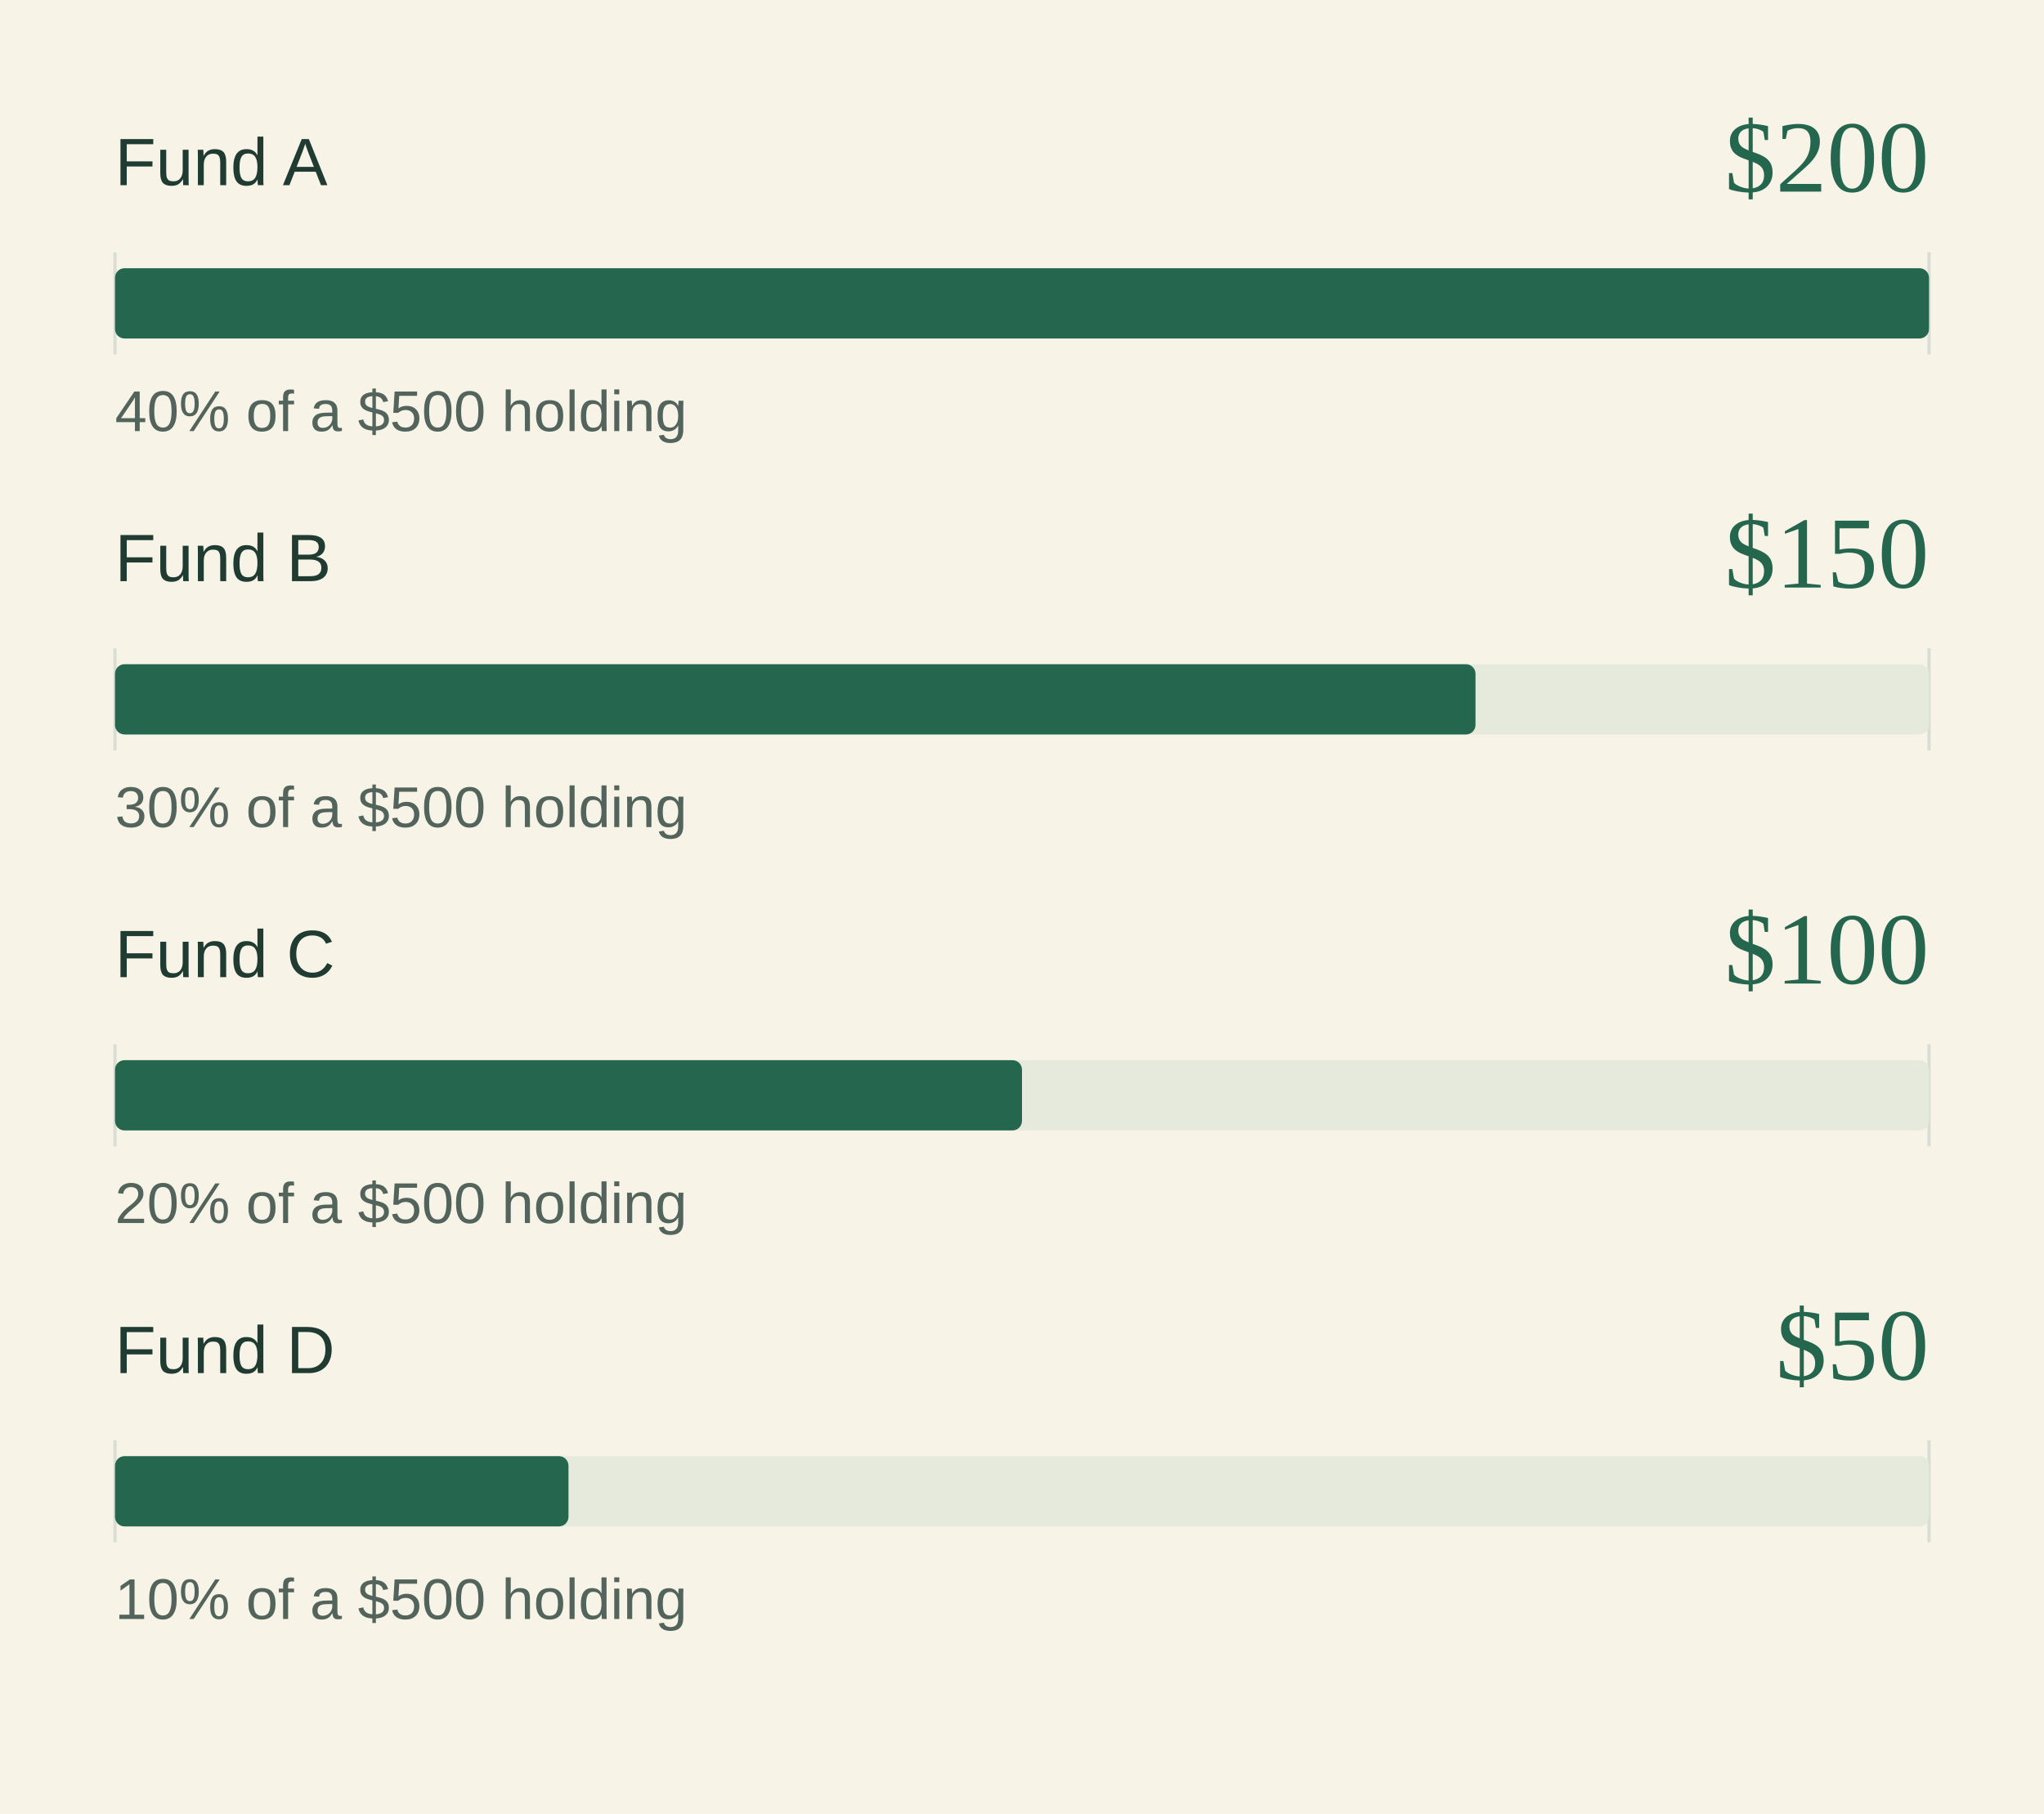
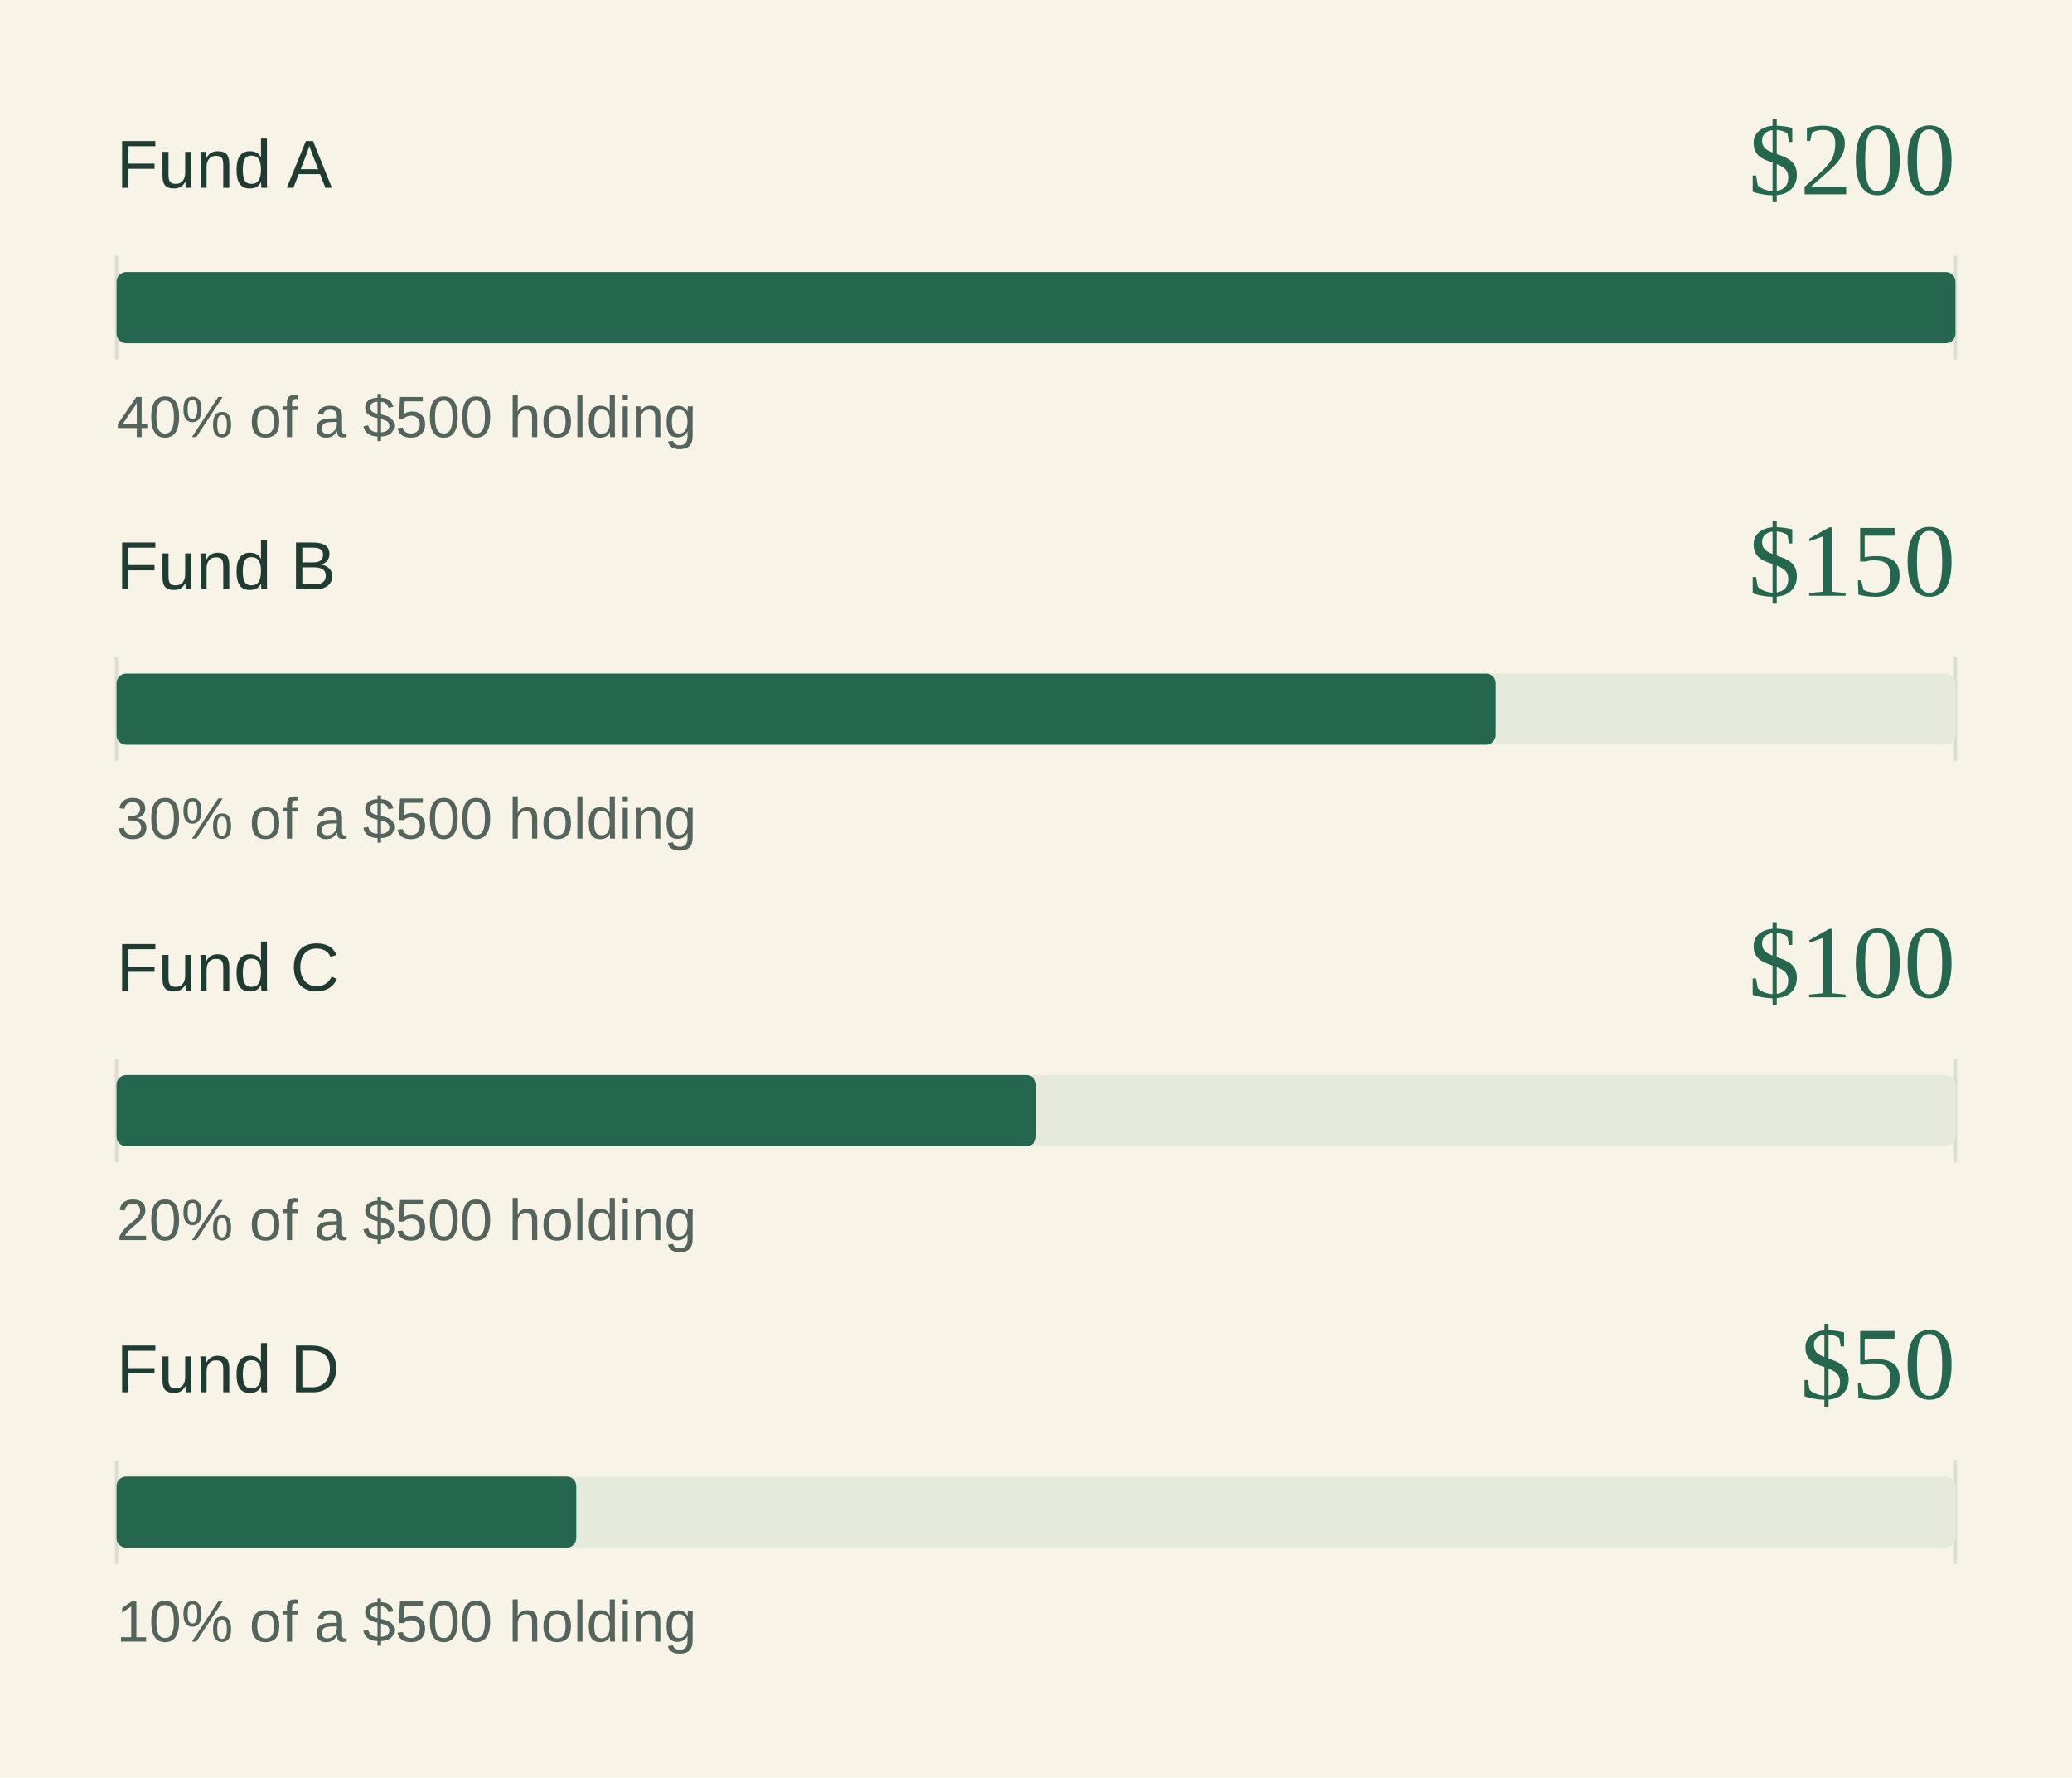
- <svg xmlns="http://www.w3.org/2000/svg" width="640" height="568" viewBox="0 0 640 568" data-layout="bars" role="img" aria-labelledby="title description">
-   <rect width="640" height="568" fill="#f8f3e7" />
+ <svg xmlns="http://www.w3.org/2000/svg" width="640" height="549" viewBox="0 0 640 549" data-layout="bars" role="img" aria-labelledby="title description">
+   <rect width="640" height="549" fill="#f8f3e7" />
  <g font-family="Arial, Helvetica, sans-serif">
    <g data-value="200" data-row="0">
      <text x="36" y="58" font-size="21" font-weight="500" fill="#203c32" text-anchor="start">
        <tspan x="36" dy="0">Fund A</tspan>
      </text>
      <text x="604" y="60" font-size="32" font-weight="400" fill="#24664e" text-anchor="end" font-family="Georgia, Times New Roman, serif">
        <tspan x="604" dy="0">$200</tspan>
      </text>
      <path d="M36 79v32 M604 79v32" stroke="#d8dfd2" />
      <rect x="36" y="84" width="568" height="22" rx="3" fill="#e6eadc" />
      <rect data-bar="true" x="36" y="84" width="568.000" height="22" rx="3" fill="#24664e" />
      <text x="36" y="135" font-size="18" font-weight="400" fill="#52645b" text-anchor="start">
        <tspan x="36" dy="0">40% of a $500 holding</tspan>
      </text>
    </g>
    <g data-value="150" data-row="1">
      <text x="36" y="182" font-size="21" font-weight="500" fill="#203c32" text-anchor="start">
        <tspan x="36" dy="0">Fund B</tspan>
      </text>
      <text x="604" y="184" font-size="32" font-weight="400" fill="#24664e" text-anchor="end" font-family="Georgia, Times New Roman, serif">
        <tspan x="604" dy="0">$150</tspan>
      </text>
      <path d="M36 203v32 M604 203v32" stroke="#d8dfd2" />
      <rect x="36" y="208" width="568" height="22" rx="3" fill="#e6eadc" />
      <rect data-bar="true" x="36" y="208" width="426.000" height="22" rx="3" fill="#24664e" />
      <text x="36" y="259" font-size="18" font-weight="400" fill="#52645b" text-anchor="start">
        <tspan x="36" dy="0">30% of a $500 holding</tspan>
      </text>
    </g>
    <g data-value="100" data-row="2">
      <text x="36" y="306" font-size="21" font-weight="500" fill="#203c32" text-anchor="start">
        <tspan x="36" dy="0">Fund C</tspan>
      </text>
      <text x="604" y="308" font-size="32" font-weight="400" fill="#24664e" text-anchor="end" font-family="Georgia, Times New Roman, serif">
        <tspan x="604" dy="0">$100</tspan>
      </text>
      <path d="M36 327v32 M604 327v32" stroke="#d8dfd2" />
      <rect x="36" y="332" width="568" height="22" rx="3" fill="#e6eadc" />
      <rect data-bar="true" x="36" y="332" width="284.000" height="22" rx="3" fill="#24664e" />
      <text x="36" y="383" font-size="18" font-weight="400" fill="#52645b" text-anchor="start">
        <tspan x="36" dy="0">20% of a $500 holding</tspan>
      </text>
    </g>
    <g data-value="50" data-row="3">
      <text x="36" y="430" font-size="21" font-weight="500" fill="#203c32" text-anchor="start">
        <tspan x="36" dy="0">Fund D</tspan>
      </text>
      <text x="604" y="432" font-size="32" font-weight="400" fill="#24664e" text-anchor="end" font-family="Georgia, Times New Roman, serif">
        <tspan x="604" dy="0">$50</tspan>
      </text>
      <path d="M36 451v32 M604 451v32" stroke="#d8dfd2" />
      <rect x="36" y="456" width="568" height="22" rx="3" fill="#e6eadc" />
      <rect data-bar="true" x="36" y="456" width="142.000" height="22" rx="3" fill="#24664e" />
      <text x="36" y="507" font-size="18" font-weight="400" fill="#52645b" text-anchor="start">
        <tspan x="36" dy="0">10% of a $500 holding</tspan>
      </text>
    </g>
  </g>
</svg>
